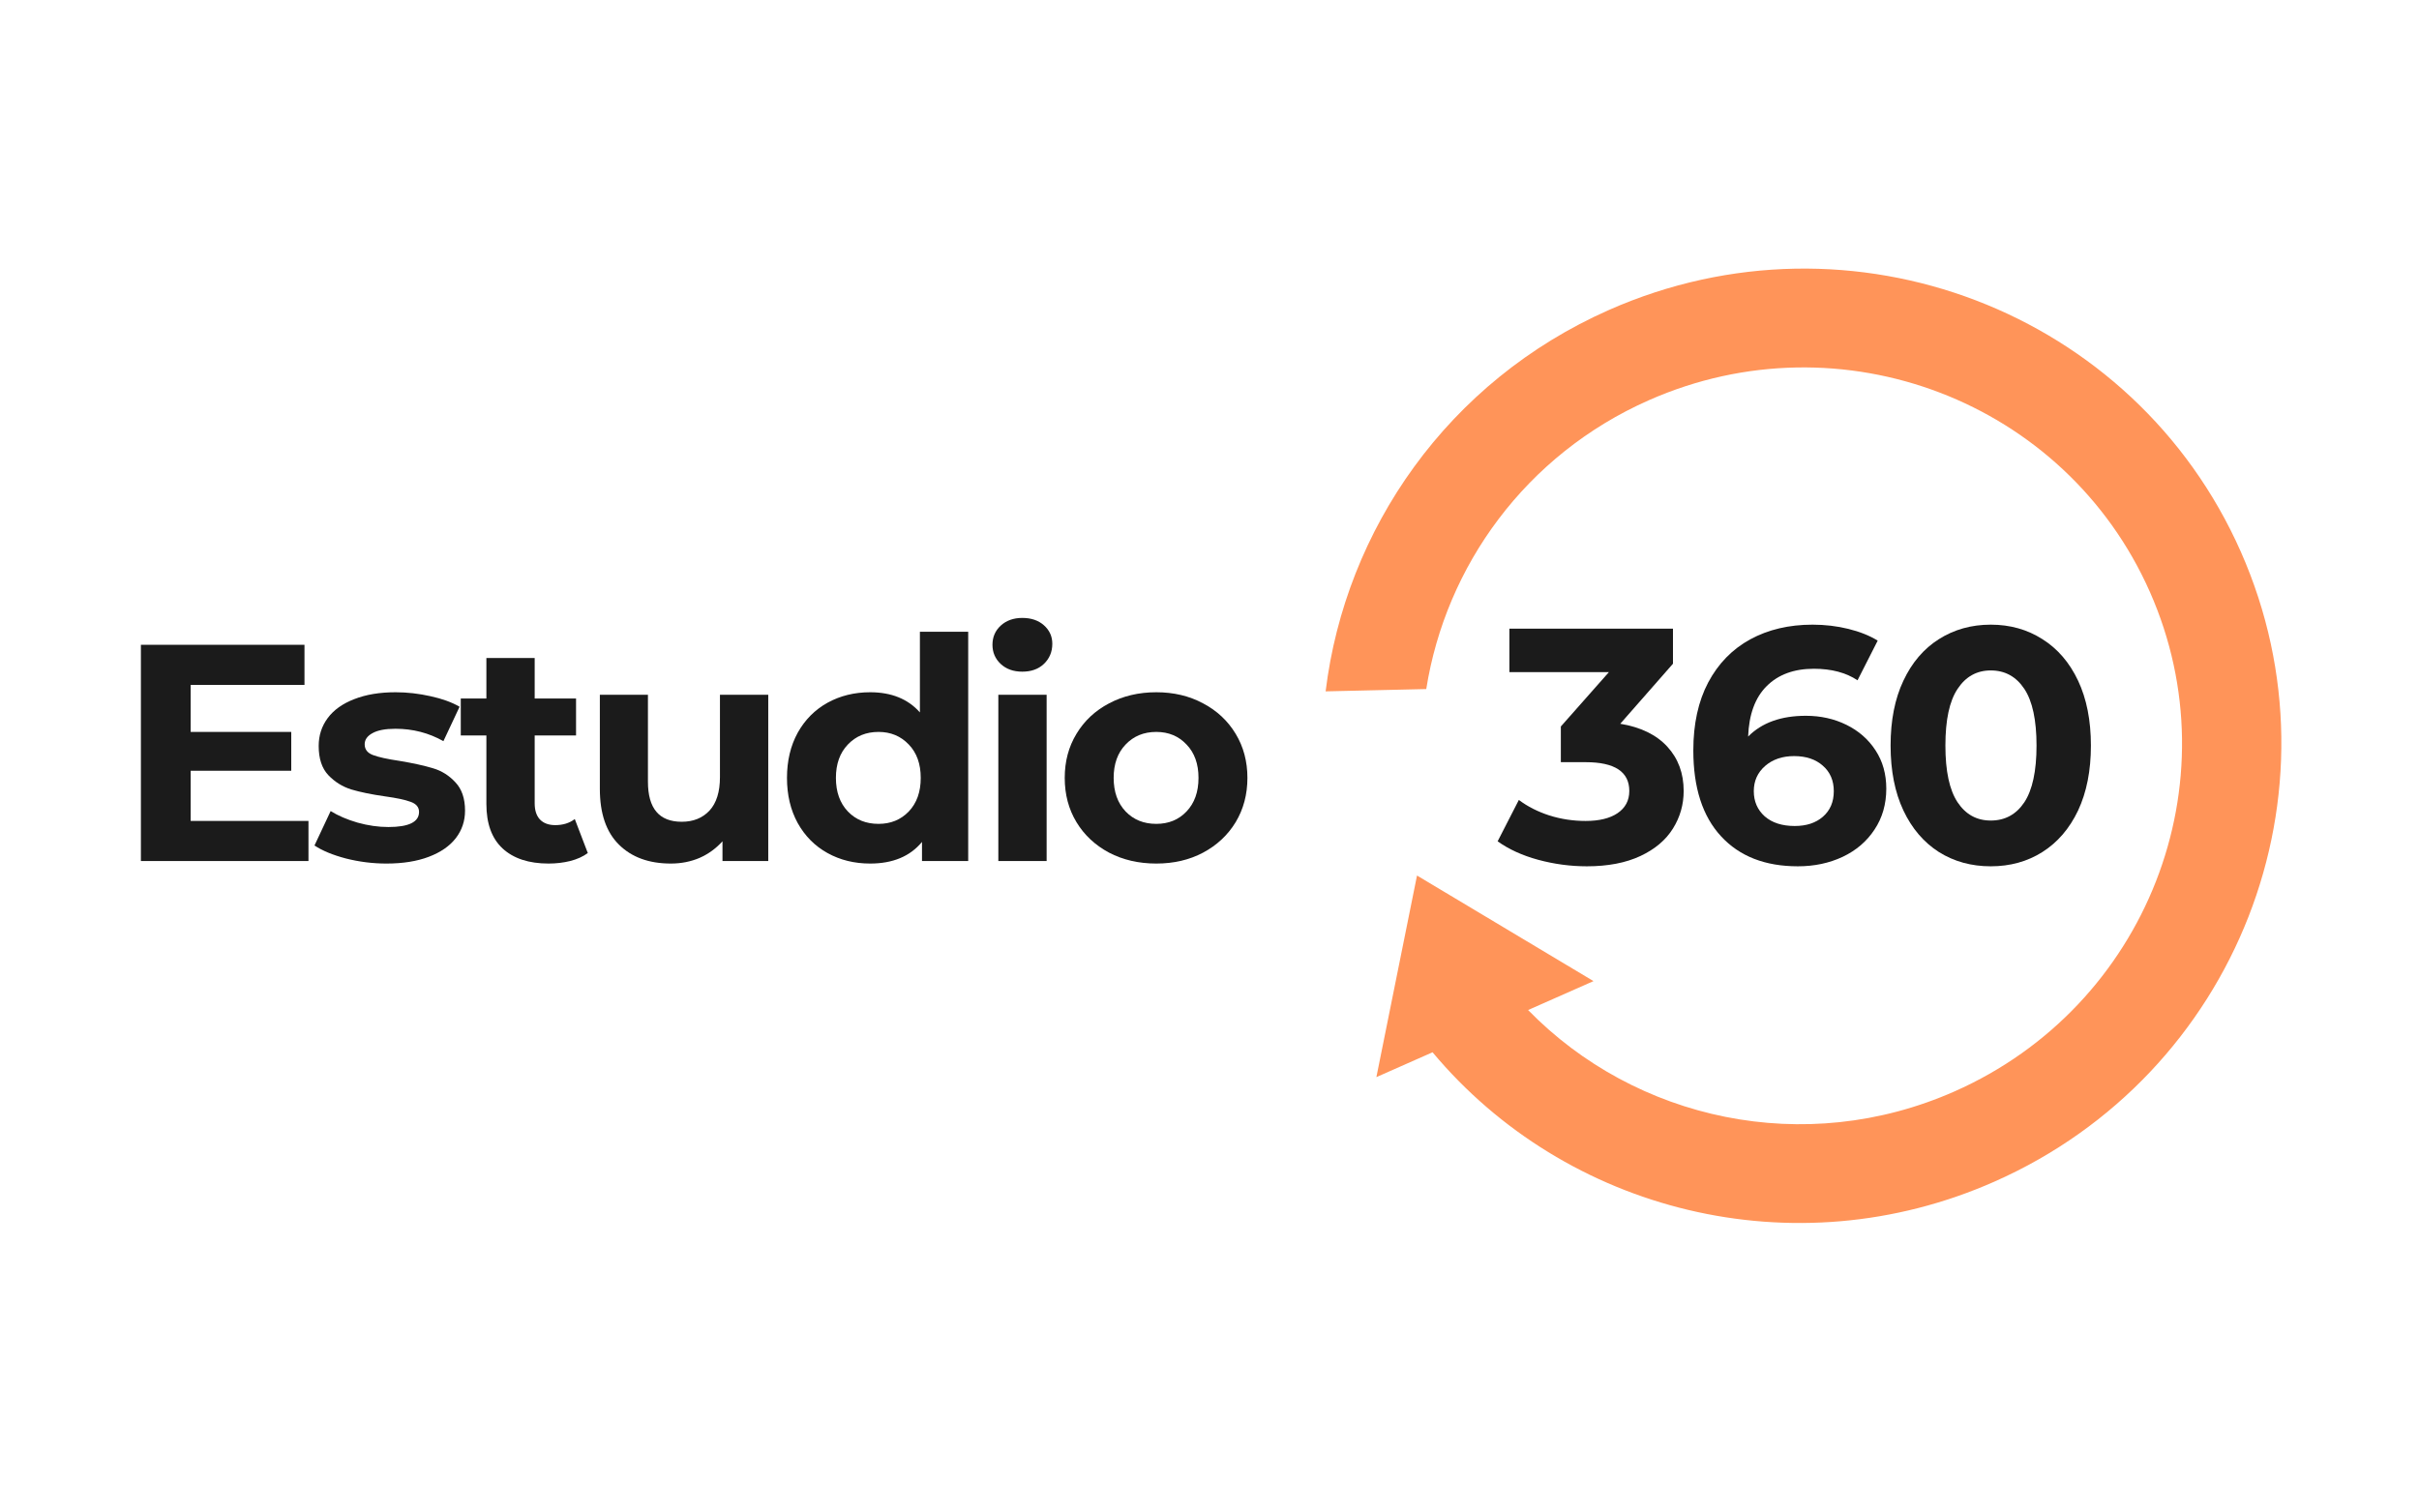
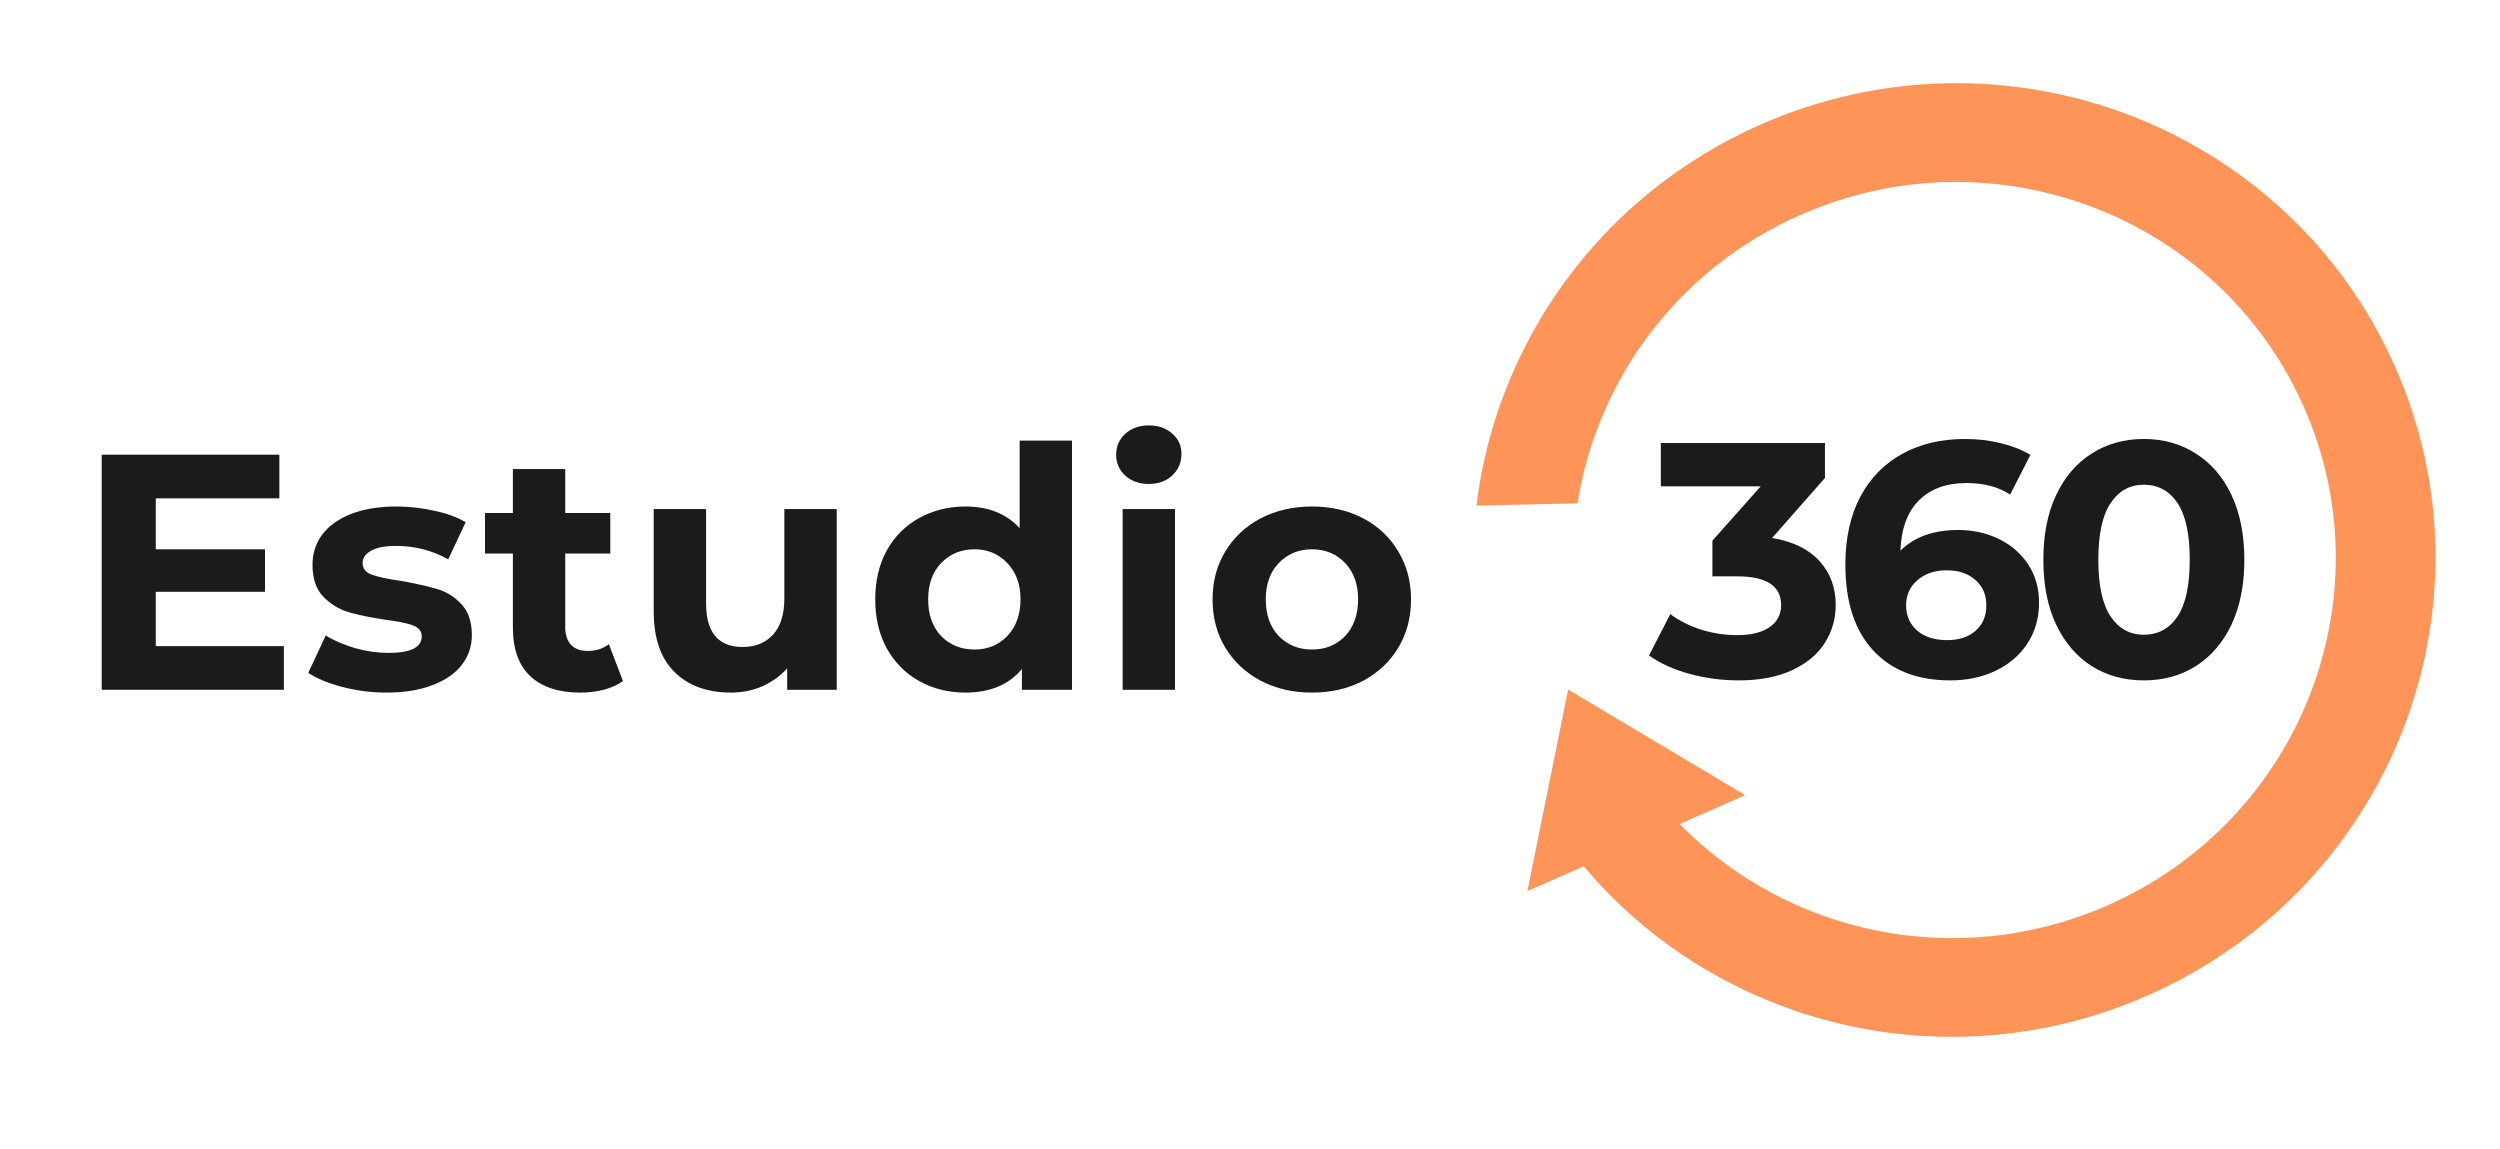
- <svg xmlns="http://www.w3.org/2000/svg" width="240" zoomAndPan="magnify" viewBox="0 0 180 112.5" height="150" preserveAspectRatio="xMidYMid meet" version="1.0">
+ <svg xmlns="http://www.w3.org/2000/svg" width="185" zoomAndPan="magnify" viewBox="0 0 138.75 63.75" height="85" preserveAspectRatio="xMidYMid meet" version="1.0">
  <defs>
    <g />
-     <clipPath id="2d242cfc56">
-       <path d="M 98 19 L 170 19 L 170 92 L 98 92 Z M 98 19 " clip-rule="nonzero" />
+     <clipPath id="40be541298">
+       <path d="M 81.461 4 L 135.348 4 L 135.348 58 L 81.461 58 Z M 81.461 4 " clip-rule="nonzero" />
    </clipPath>
-     <clipPath id="714e13524e">
-       <path d="M 181.094 73.5 L 112.801 103.688 L 84.121 38.809 L 152.414 8.621 Z M 181.094 73.5 " clip-rule="nonzero" />
+     <clipPath id="bdc5cf5d9d">
+       <path d="M 143.652 44.484 L 92.539 66.977 L 71.074 18.637 L 122.188 -3.855 Z M 143.652 44.484 " clip-rule="nonzero" />
    </clipPath>
-     <clipPath id="4ec6e18cc1">
-       <path d="M 181.094 73.5 L 112.801 103.688 L 84.121 38.809 L 152.414 8.621 Z M 181.094 73.5 " clip-rule="nonzero" />
+     <clipPath id="64cb4b77e5">
+       <path d="M 143.652 44.484 L 92.539 66.977 L 71.074 18.637 L 122.188 -3.855 Z M 143.652 44.484 " clip-rule="nonzero" />
    </clipPath>
  </defs>
+   <g clip-path="url(#40be541298)">
+     <g clip-path="url(#bdc5cf5d9d)">
+       <g clip-path="url(#64cb4b77e5)">
+         <path fill="#ff9459" d="M 99.941 11.918 C 110.652 7.203 123.145 11.965 127.848 22.551 C 132.543 33.133 127.676 45.535 116.961 50.25 C 108.617 53.922 99.199 51.836 93.219 45.734 L 93.984 45.398 L 96.859 44.129 L 87.031 38.273 L 84.77 49.453 L 87.824 48.109 L 87.898 48.078 C 95.312 56.906 108.012 60.168 119.184 55.25 C 132.695 49.309 138.836 33.668 132.91 20.32 C 126.98 6.969 111.23 0.969 97.719 6.91 C 88.754 10.859 83.039 19.078 81.941 28.062 L 87.547 27.934 C 88.633 21.105 93.086 14.934 99.941 11.918 Z M 99.941 11.918 " fill-opacity="1" fill-rule="nonzero" />
+       </g>
+     </g>
+   </g>
+   <path fill="#1b1b1b" d="M 98.352 29.859 C 99.488 30.043 100.363 30.469 100.969 31.125 C 101.578 31.789 101.883 32.605 101.883 33.582 C 101.883 34.336 101.684 35.031 101.285 35.668 C 100.887 36.305 100.281 36.812 99.473 37.191 C 98.66 37.57 97.668 37.762 96.492 37.762 C 95.57 37.762 94.668 37.641 93.777 37.402 C 92.895 37.164 92.145 36.82 91.52 36.379 L 92.703 34.082 C 93.191 34.449 93.762 34.734 94.41 34.945 C 95.062 35.148 95.734 35.25 96.422 35.25 C 97.176 35.25 97.77 35.105 98.199 34.816 C 98.633 34.523 98.852 34.113 98.852 33.582 C 98.852 32.52 98.039 31.988 96.422 31.988 L 95.039 31.988 L 95.039 30.008 L 97.719 26.992 L 92.176 26.992 L 92.176 24.586 L 101.285 24.586 L 101.285 26.527 Z M 98.352 29.859 " fill-opacity="1" fill-rule="nonzero" />
+   <path fill="#1b1b1b" d="M 108.688 29.414 C 109.512 29.414 110.266 29.586 110.945 29.918 C 111.629 30.25 112.172 30.727 112.57 31.336 C 112.969 31.941 113.168 32.648 113.168 33.457 C 113.168 34.316 112.945 35.074 112.512 35.727 C 112.082 36.379 111.488 36.883 110.734 37.238 C 109.984 37.59 109.156 37.762 108.242 37.762 C 106.418 37.762 104.992 37.211 103.961 36.098 C 102.934 34.988 102.418 33.402 102.418 31.336 C 102.418 29.871 102.695 28.613 103.25 27.562 C 103.812 26.516 104.59 25.723 105.59 25.18 C 106.586 24.637 107.742 24.363 109.062 24.363 C 109.754 24.363 110.418 24.441 111.051 24.598 C 111.688 24.754 112.234 24.969 112.688 25.246 L 111.562 27.449 C 110.922 27.023 110.113 26.809 109.133 26.809 C 108.023 26.809 107.148 27.129 106.5 27.773 C 105.859 28.41 105.52 29.344 105.473 30.566 C 106.234 29.801 107.309 29.414 108.688 29.414 Z M 108.066 35.527 C 108.715 35.527 109.238 35.359 109.633 35.016 C 110.039 34.668 110.242 34.195 110.242 33.594 C 110.242 33.008 110.039 32.535 109.633 32.188 C 109.238 31.832 108.703 31.652 108.031 31.652 C 107.379 31.652 106.84 31.836 106.418 32.199 C 105.996 32.566 105.789 33.031 105.789 33.594 C 105.789 34.164 105.988 34.629 106.395 34.992 C 106.809 35.352 107.367 35.527 108.066 35.527 Z M 108.066 35.527 " fill-opacity="1" fill-rule="nonzero" />
+   <path fill="#1b1b1b" d="M 118.984 37.762 C 117.906 37.762 116.941 37.5 116.094 36.973 C 115.254 36.438 114.594 35.668 114.117 34.668 C 113.641 33.66 113.406 32.461 113.406 31.07 C 113.406 29.672 113.641 28.473 114.117 27.473 C 114.594 26.465 115.254 25.695 116.094 25.168 C 116.941 24.629 117.906 24.363 118.984 24.363 C 120.059 24.363 121.02 24.629 121.859 25.168 C 122.707 25.695 123.371 26.465 123.848 27.473 C 124.32 28.473 124.562 29.672 124.562 31.07 C 124.562 32.461 124.32 33.66 123.848 34.668 C 123.371 35.668 122.707 36.438 121.859 36.973 C 121.02 37.5 120.059 37.762 118.984 37.762 Z M 118.984 35.227 C 119.777 35.227 120.402 34.887 120.855 34.211 C 121.305 33.531 121.531 32.484 121.531 31.07 C 121.531 29.648 121.305 28.602 120.855 27.926 C 120.402 27.246 119.777 26.902 118.984 26.902 C 118.203 26.902 117.586 27.246 117.137 27.926 C 116.684 28.602 116.457 29.648 116.457 31.07 C 116.457 32.484 116.684 33.531 117.137 34.211 C 117.586 34.887 118.203 35.227 118.984 35.227 Z M 118.984 35.227 " fill-opacity="1" fill-rule="nonzero" />
  <g fill="#1b1b1b" fill-opacity="1">
-     <g transform="translate(8.578415, 64.08495)">
+     <g transform="translate(4.09821, 38.28257)">
      <g>
-         <path d="M 14.375 -2.984 L 14.375 0 L 1.906 0 L 1.906 -16.094 L 14.078 -16.094 L 14.078 -13.109 L 5.609 -13.109 L 5.609 -9.609 L 13.094 -9.609 L 13.094 -6.719 L 5.609 -6.719 L 5.609 -2.984 Z M 14.375 -2.984 " />
+         <path d="M 11.656 -2.422 L 11.656 0 L 1.547 0 L 1.547 -13.047 L 11.406 -13.047 L 11.406 -10.625 L 4.547 -10.625 L 4.547 -7.797 L 10.609 -7.797 L 10.609 -5.438 L 4.547 -5.438 L 4.547 -2.422 Z M 11.656 -2.422 " />
      </g>
    </g>
  </g>
  <g fill="#1b1b1b" fill-opacity="1">
-     <g transform="translate(22.94778, 64.08495)">
+     <g transform="translate(16.73477, 38.28257)">
      <g>
-         <path d="M 5.812 0.188 C 4.789 0.188 3.785 0.062 2.797 -0.188 C 1.816 -0.445 1.035 -0.77 0.453 -1.156 L 1.656 -3.719 C 2.207 -3.375 2.875 -3.086 3.656 -2.859 C 4.438 -2.641 5.203 -2.531 5.953 -2.531 C 7.473 -2.531 8.234 -2.906 8.234 -3.656 C 8.234 -4.008 8.023 -4.258 7.609 -4.406 C 7.191 -4.562 6.555 -4.695 5.703 -4.812 C 4.691 -4.957 3.852 -5.129 3.188 -5.328 C 2.531 -5.535 1.961 -5.891 1.484 -6.391 C 1.004 -6.898 0.766 -7.625 0.766 -8.562 C 0.766 -9.344 0.988 -10.035 1.438 -10.641 C 1.883 -11.242 2.539 -11.711 3.406 -12.047 C 4.281 -12.391 5.305 -12.562 6.484 -12.562 C 7.359 -12.562 8.227 -12.461 9.094 -12.266 C 9.957 -12.078 10.676 -11.816 11.25 -11.484 L 10.047 -8.922 C 8.961 -9.535 7.773 -9.844 6.484 -9.844 C 5.723 -9.844 5.148 -9.734 4.766 -9.516 C 4.379 -9.305 4.188 -9.031 4.188 -8.688 C 4.188 -8.312 4.391 -8.047 4.797 -7.891 C 5.211 -7.734 5.875 -7.586 6.781 -7.453 C 7.789 -7.285 8.617 -7.102 9.266 -6.906 C 9.91 -6.719 10.469 -6.367 10.938 -5.859 C 11.414 -5.359 11.656 -4.656 11.656 -3.75 C 11.656 -2.977 11.426 -2.297 10.969 -1.703 C 10.508 -1.109 9.836 -0.645 8.953 -0.312 C 8.078 0.02 7.031 0.188 5.812 0.188 Z M 5.812 0.188 " />
+         <path d="M 4.719 0.156 C 3.883 0.156 3.066 0.051 2.266 -0.156 C 1.473 -0.363 0.844 -0.625 0.375 -0.938 L 1.344 -3.016 C 1.789 -2.734 2.332 -2.5 2.969 -2.312 C 3.602 -2.133 4.223 -2.047 4.828 -2.047 C 6.055 -2.047 6.672 -2.352 6.672 -2.969 C 6.672 -3.25 6.504 -3.453 6.172 -3.578 C 5.836 -3.703 5.32 -3.805 4.625 -3.891 C 3.801 -4.016 3.125 -4.156 2.594 -4.312 C 2.062 -4.477 1.598 -4.766 1.203 -5.172 C 0.805 -5.586 0.609 -6.176 0.609 -6.938 C 0.609 -7.57 0.789 -8.133 1.156 -8.625 C 1.531 -9.113 2.066 -9.492 2.766 -9.766 C 3.473 -10.035 4.301 -10.172 5.25 -10.172 C 5.957 -10.172 6.66 -10.094 7.359 -9.938 C 8.066 -9.789 8.648 -9.578 9.109 -9.297 L 8.141 -7.234 C 7.266 -7.734 6.301 -7.984 5.25 -7.984 C 4.633 -7.984 4.172 -7.895 3.859 -7.719 C 3.547 -7.539 3.391 -7.316 3.391 -7.047 C 3.391 -6.734 3.555 -6.516 3.891 -6.391 C 4.234 -6.266 4.77 -6.148 5.5 -6.047 C 6.32 -5.898 6.992 -5.75 7.516 -5.594 C 8.035 -5.445 8.488 -5.164 8.875 -4.75 C 9.258 -4.344 9.453 -3.77 9.453 -3.031 C 9.453 -2.414 9.266 -1.863 8.891 -1.375 C 8.516 -0.895 7.969 -0.52 7.25 -0.25 C 6.539 0.02 5.695 0.156 4.719 0.156 Z M 4.719 0.156 " />
      </g>
    </g>
  </g>
  <g fill="#1b1b1b" fill-opacity="1">
-     <g transform="translate(34.0983, 64.08495)">
+     <g transform="translate(26.76203, 38.28257)">
      <g>
-         <path d="M 9.641 -0.594 C 9.285 -0.332 8.848 -0.133 8.328 0 C 7.816 0.125 7.281 0.188 6.719 0.188 C 5.25 0.188 4.109 -0.188 3.297 -0.938 C 2.492 -1.688 2.094 -2.789 2.094 -4.25 L 2.094 -9.344 L 0.188 -9.344 L 0.188 -12.094 L 2.094 -12.094 L 2.094 -15.109 L 5.688 -15.109 L 5.688 -12.094 L 8.766 -12.094 L 8.766 -9.344 L 5.688 -9.344 L 5.688 -4.297 C 5.688 -3.773 5.816 -3.375 6.078 -3.094 C 6.348 -2.812 6.727 -2.672 7.219 -2.672 C 7.789 -2.672 8.273 -2.82 8.672 -3.125 Z M 9.641 -0.594 " />
+         <path d="M 7.812 -0.484 C 7.52 -0.273 7.164 -0.113 6.75 0 C 6.332 0.102 5.895 0.156 5.438 0.156 C 4.25 0.156 3.328 -0.145 2.672 -0.75 C 2.023 -1.363 1.703 -2.266 1.703 -3.453 L 1.703 -7.562 L 0.156 -7.562 L 0.156 -9.812 L 1.703 -9.812 L 1.703 -12.25 L 4.609 -12.25 L 4.609 -9.812 L 7.109 -9.812 L 7.109 -7.562 L 4.609 -7.562 L 4.609 -3.484 C 4.609 -3.066 4.711 -2.738 4.922 -2.5 C 5.141 -2.27 5.453 -2.156 5.859 -2.156 C 6.316 -2.156 6.707 -2.281 7.031 -2.531 Z M 7.812 -0.484 " />
      </g>
    </g>
  </g>
  <g fill="#1b1b1b" fill-opacity="1">
-     <g transform="translate(43.0416, 64.08495)">
+     <g transform="translate(35.00007, 38.28257)">
      <g>
-         <path d="M 14.125 -12.375 L 14.125 0 L 10.719 0 L 10.719 -1.469 C 10.238 -0.938 9.672 -0.523 9.016 -0.234 C 8.359 0.047 7.645 0.188 6.875 0.188 C 5.25 0.188 3.961 -0.281 3.016 -1.219 C 2.066 -2.156 1.594 -3.539 1.594 -5.375 L 1.594 -12.375 L 5.172 -12.375 L 5.172 -5.906 C 5.172 -3.914 6.008 -2.922 7.688 -2.922 C 8.539 -2.922 9.227 -3.195 9.75 -3.75 C 10.27 -4.312 10.531 -5.145 10.531 -6.25 L 10.531 -12.375 Z M 14.125 -12.375 " />
+         <path d="M 11.438 -10.031 L 11.438 0 L 8.688 0 L 8.688 -1.188 C 8.301 -0.758 7.836 -0.426 7.297 -0.188 C 6.766 0.039 6.191 0.156 5.578 0.156 C 4.254 0.156 3.207 -0.223 2.438 -0.984 C 1.664 -1.742 1.281 -2.867 1.281 -4.359 L 1.281 -10.031 L 4.188 -10.031 L 4.188 -4.797 C 4.188 -3.18 4.863 -2.375 6.219 -2.375 C 6.914 -2.375 7.473 -2.598 7.891 -3.047 C 8.316 -3.504 8.531 -4.176 8.531 -5.062 L 8.531 -10.031 Z M 11.438 -10.031 " />
      </g>
    </g>
  </g>
  <g fill="#1b1b1b" fill-opacity="1">
-     <g transform="translate(57.77884, 64.08495)">
+     <g transform="translate(47.93483, 38.28257)">
      <g>
-         <path d="M 14.266 -17.062 L 14.266 0 L 10.828 0 L 10.828 -1.422 C 9.941 -0.348 8.656 0.188 6.969 0.188 C 5.801 0.188 4.742 -0.07 3.797 -0.594 C 2.859 -1.113 2.117 -1.859 1.578 -2.828 C 1.047 -3.797 0.781 -4.914 0.781 -6.188 C 0.781 -7.457 1.047 -8.578 1.578 -9.547 C 2.117 -10.516 2.859 -11.258 3.797 -11.781 C 4.742 -12.301 5.801 -12.562 6.969 -12.562 C 8.551 -12.562 9.785 -12.062 10.672 -11.062 L 10.672 -17.062 Z M 7.594 -2.766 C 8.5 -2.766 9.25 -3.07 9.844 -3.688 C 10.438 -4.312 10.734 -5.145 10.734 -6.188 C 10.734 -7.227 10.438 -8.055 9.844 -8.672 C 9.25 -9.297 8.5 -9.609 7.594 -9.609 C 6.664 -9.609 5.906 -9.297 5.312 -8.672 C 4.719 -8.055 4.422 -7.227 4.422 -6.188 C 4.422 -5.145 4.719 -4.312 5.312 -3.688 C 5.906 -3.07 6.664 -2.766 7.594 -2.766 Z M 7.594 -2.766 " />
+         <path d="M 11.562 -13.828 L 11.562 0 L 8.781 0 L 8.781 -1.156 C 8.062 -0.281 7.016 0.156 5.641 0.156 C 4.703 0.156 3.848 -0.055 3.078 -0.484 C 2.316 -0.91 1.719 -1.516 1.281 -2.297 C 0.852 -3.078 0.641 -3.984 0.641 -5.016 C 0.641 -6.047 0.852 -6.953 1.281 -7.734 C 1.719 -8.516 2.316 -9.113 3.078 -9.531 C 3.848 -9.957 4.703 -10.172 5.641 -10.172 C 6.922 -10.172 7.926 -9.77 8.656 -8.969 L 8.656 -13.828 Z M 6.156 -2.234 C 6.883 -2.234 7.488 -2.484 7.969 -2.984 C 8.457 -3.492 8.703 -4.172 8.703 -5.016 C 8.703 -5.859 8.457 -6.531 7.969 -7.031 C 7.488 -7.539 6.883 -7.797 6.156 -7.797 C 5.406 -7.797 4.785 -7.539 4.297 -7.031 C 3.816 -6.531 3.578 -5.859 3.578 -5.016 C 3.578 -4.172 3.816 -3.492 4.297 -2.984 C 4.785 -2.484 5.406 -2.234 6.156 -2.234 Z M 6.156 -2.234 " />
      </g>
    </g>
  </g>
  <g fill="#1b1b1b" fill-opacity="1">
-     <g transform="translate(72.63103, 64.08495)">
+     <g transform="translate(60.96278, 38.28257)">
      <g>
-         <path d="M 1.656 -12.375 L 5.25 -12.375 L 5.25 0 L 1.656 0 Z M 3.438 -14.094 C 2.781 -14.094 2.242 -14.285 1.828 -14.672 C 1.422 -15.055 1.219 -15.531 1.219 -16.094 C 1.219 -16.664 1.422 -17.141 1.828 -17.516 C 2.242 -17.898 2.781 -18.094 3.438 -18.094 C 4.102 -18.094 4.641 -17.91 5.047 -17.547 C 5.461 -17.18 5.672 -16.723 5.672 -16.172 C 5.672 -15.566 5.461 -15.066 5.047 -14.672 C 4.641 -14.285 4.102 -14.094 3.438 -14.094 Z M 3.438 -14.094 " />
+         <path d="M 1.344 -10.031 L 4.25 -10.031 L 4.25 0 L 1.344 0 Z M 2.797 -11.422 C 2.266 -11.422 1.828 -11.578 1.484 -11.891 C 1.148 -12.203 0.984 -12.586 0.984 -13.047 C 0.984 -13.504 1.148 -13.891 1.484 -14.203 C 1.828 -14.516 2.266 -14.672 2.797 -14.672 C 3.328 -14.672 3.758 -14.52 4.094 -14.219 C 4.438 -13.926 4.609 -13.555 4.609 -13.109 C 4.609 -12.617 4.438 -12.211 4.094 -11.891 C 3.758 -11.578 3.328 -11.422 2.797 -11.422 Z M 2.797 -11.422 " />
      </g>
    </g>
  </g>
  <g fill="#1b1b1b" fill-opacity="1">
-     <g transform="translate(78.49345, 64.08495)">
+     <g transform="translate(66.70334, 38.28257)">
      <g>
-         <path d="M 7.547 0.188 C 6.242 0.188 5.07 -0.082 4.031 -0.625 C 3 -1.176 2.191 -1.93 1.609 -2.891 C 1.023 -3.859 0.734 -4.957 0.734 -6.188 C 0.734 -7.414 1.023 -8.508 1.609 -9.469 C 2.191 -10.438 3 -11.191 4.031 -11.734 C 5.07 -12.285 6.242 -12.562 7.547 -12.562 C 8.848 -12.562 10.008 -12.285 11.031 -11.734 C 12.062 -11.191 12.867 -10.438 13.453 -9.469 C 14.035 -8.508 14.328 -7.414 14.328 -6.188 C 14.328 -4.957 14.035 -3.859 13.453 -2.891 C 12.867 -1.93 12.062 -1.176 11.031 -0.625 C 10.008 -0.082 8.848 0.188 7.547 0.188 Z M 7.547 -2.766 C 8.461 -2.766 9.211 -3.07 9.797 -3.688 C 10.391 -4.312 10.688 -5.145 10.688 -6.188 C 10.688 -7.227 10.391 -8.055 9.797 -8.672 C 9.211 -9.297 8.461 -9.609 7.547 -9.609 C 6.617 -9.609 5.859 -9.297 5.266 -8.672 C 4.672 -8.055 4.375 -7.227 4.375 -6.188 C 4.375 -5.145 4.672 -4.312 5.266 -3.688 C 5.859 -3.07 6.617 -2.766 7.547 -2.766 Z M 7.547 -2.766 " />
-       </g>
-     </g>
-   </g>
-   <g clip-path="url(#2d242cfc56)">
-     <g clip-path="url(#714e13524e)">
-       <g clip-path="url(#4ec6e18cc1)">
-         <path fill="#ff9459" d="M 122.691 29.789 C 137.004 23.461 153.695 29.852 159.977 44.059 C 166.254 58.262 159.746 74.906 145.434 81.234 C 134.285 86.164 121.699 83.367 113.707 75.176 L 114.73 74.723 L 118.574 73.023 L 105.441 65.164 L 102.418 80.168 L 106.5 78.363 L 106.598 78.32 C 116.504 90.168 133.477 94.547 148.402 87.949 C 166.453 79.973 174.66 58.98 166.742 41.066 C 158.82 23.148 137.773 15.094 119.723 23.07 C 107.742 28.367 100.109 39.398 98.641 51.457 L 106.129 51.285 C 107.582 42.121 113.531 33.84 122.691 29.789 Z M 122.691 29.789 " fill-opacity="1" fill-rule="nonzero" />
-       </g>
-     </g>
-   </g>
-   <g fill="#1b1b1b" fill-opacity="1">
-     <g transform="translate(111.4715, 64.18061)">
-       <g>
-         <path d="M 9.094 -10.312 C 10.613 -10.062 11.781 -9.492 12.594 -8.609 C 13.406 -7.723 13.812 -6.625 13.812 -5.312 C 13.812 -4.301 13.547 -3.367 13.016 -2.516 C 12.484 -1.66 11.676 -0.977 10.594 -0.469 C 9.508 0.039 8.18 0.297 6.609 0.297 C 5.379 0.297 4.172 0.133 2.984 -0.188 C 1.805 -0.508 0.801 -0.969 -0.031 -1.562 L 1.547 -4.641 C 2.203 -4.148 2.961 -3.766 3.828 -3.484 C 4.703 -3.211 5.598 -3.078 6.516 -3.078 C 7.523 -3.078 8.316 -3.27 8.891 -3.656 C 9.473 -4.051 9.766 -4.602 9.766 -5.312 C 9.766 -6.738 8.68 -7.453 6.516 -7.453 L 4.672 -7.453 L 4.672 -10.109 L 8.25 -14.156 L 0.844 -14.156 L 0.844 -17.391 L 13.016 -17.391 L 13.016 -14.781 Z M 9.094 -10.312 " />
-       </g>
-     </g>
-   </g>
-   <g fill="#1b1b1b" fill-opacity="1">
-     <g transform="translate(125.0327, 64.18061)">
-       <g>
-         <path d="M 9.344 -10.906 C 10.445 -10.906 11.453 -10.68 12.359 -10.234 C 13.273 -9.785 14 -9.148 14.531 -8.328 C 15.062 -7.516 15.328 -6.566 15.328 -5.484 C 15.328 -4.328 15.035 -3.312 14.453 -2.438 C 13.879 -1.562 13.086 -0.883 12.078 -0.406 C 11.078 0.062 9.969 0.297 8.75 0.297 C 6.312 0.297 4.406 -0.445 3.031 -1.938 C 1.656 -3.426 0.969 -5.555 0.969 -8.328 C 0.969 -10.297 1.336 -11.984 2.078 -13.391 C 2.828 -14.797 3.867 -15.863 5.203 -16.594 C 6.535 -17.32 8.082 -17.688 9.844 -17.688 C 10.77 -17.688 11.656 -17.582 12.5 -17.375 C 13.352 -17.164 14.082 -16.875 14.688 -16.5 L 13.188 -13.547 C 12.332 -14.117 11.25 -14.406 9.938 -14.406 C 8.457 -14.406 7.285 -13.973 6.422 -13.109 C 5.566 -12.254 5.109 -11.004 5.047 -9.359 C 6.066 -10.391 7.5 -10.906 9.344 -10.906 Z M 8.516 -2.703 C 9.379 -2.703 10.078 -2.93 10.609 -3.391 C 11.148 -3.859 11.422 -4.492 11.422 -5.297 C 11.422 -6.086 11.148 -6.719 10.609 -7.188 C 10.078 -7.664 9.363 -7.906 8.469 -7.906 C 7.594 -7.906 6.875 -7.66 6.312 -7.172 C 5.75 -6.68 5.469 -6.055 5.469 -5.297 C 5.469 -4.535 5.738 -3.91 6.281 -3.422 C 6.832 -2.941 7.578 -2.703 8.516 -2.703 Z M 8.516 -2.703 " />
-       </g>
-     </g>
-   </g>
-   <g fill="#1b1b1b" fill-opacity="1">
-     <g transform="translate(139.7117, 64.18061)">
-       <g>
-         <path d="M 8.422 0.297 C 6.984 0.297 5.695 -0.055 4.562 -0.766 C 3.438 -1.484 2.555 -2.516 1.922 -3.859 C 1.285 -5.211 0.969 -6.82 0.969 -8.688 C 0.969 -10.562 1.285 -12.172 1.922 -13.516 C 2.555 -14.867 3.438 -15.898 4.562 -16.609 C 5.695 -17.328 6.984 -17.688 8.422 -17.688 C 9.859 -17.688 11.141 -17.328 12.266 -16.609 C 13.398 -15.898 14.285 -14.867 14.922 -13.516 C 15.555 -12.172 15.875 -10.562 15.875 -8.688 C 15.875 -6.82 15.555 -5.211 14.922 -3.859 C 14.285 -2.516 13.398 -1.484 12.266 -0.766 C 11.141 -0.055 9.859 0.297 8.422 0.297 Z M 8.422 -3.109 C 9.484 -3.109 10.316 -3.562 10.922 -4.469 C 11.523 -5.383 11.828 -6.789 11.828 -8.688 C 11.828 -10.594 11.523 -12 10.922 -12.906 C 10.316 -13.82 9.484 -14.281 8.422 -14.281 C 7.379 -14.281 6.555 -13.82 5.953 -12.906 C 5.348 -12 5.047 -10.594 5.047 -8.688 C 5.047 -6.789 5.348 -5.383 5.953 -4.469 C 6.555 -3.562 7.379 -3.109 8.422 -3.109 Z M 8.422 -3.109 " />
+         <path d="M 6.109 0.156 C 5.055 0.156 4.109 -0.062 3.266 -0.5 C 2.43 -0.945 1.773 -1.562 1.297 -2.344 C 0.828 -3.125 0.594 -4.016 0.594 -5.016 C 0.594 -6.004 0.828 -6.891 1.297 -7.672 C 1.773 -8.461 2.43 -9.078 3.266 -9.516 C 4.109 -9.953 5.055 -10.172 6.109 -10.172 C 7.172 -10.172 8.117 -9.953 8.953 -9.516 C 9.785 -9.078 10.438 -8.461 10.906 -7.672 C 11.375 -6.891 11.609 -6.004 11.609 -5.016 C 11.609 -4.016 11.375 -3.125 10.906 -2.344 C 10.438 -1.562 9.785 -0.945 8.953 -0.5 C 8.117 -0.062 7.172 0.156 6.109 0.156 Z M 6.109 -2.234 C 6.859 -2.234 7.473 -2.484 7.953 -2.984 C 8.43 -3.492 8.672 -4.172 8.672 -5.016 C 8.672 -5.859 8.43 -6.531 7.953 -7.031 C 7.473 -7.539 6.859 -7.797 6.109 -7.797 C 5.367 -7.797 4.754 -7.539 4.266 -7.031 C 3.785 -6.531 3.547 -5.859 3.547 -5.016 C 3.547 -4.172 3.785 -3.492 4.266 -2.984 C 4.754 -2.484 5.367 -2.234 6.109 -2.234 Z M 6.109 -2.234 " />
      </g>
    </g>
  </g>
</svg>
